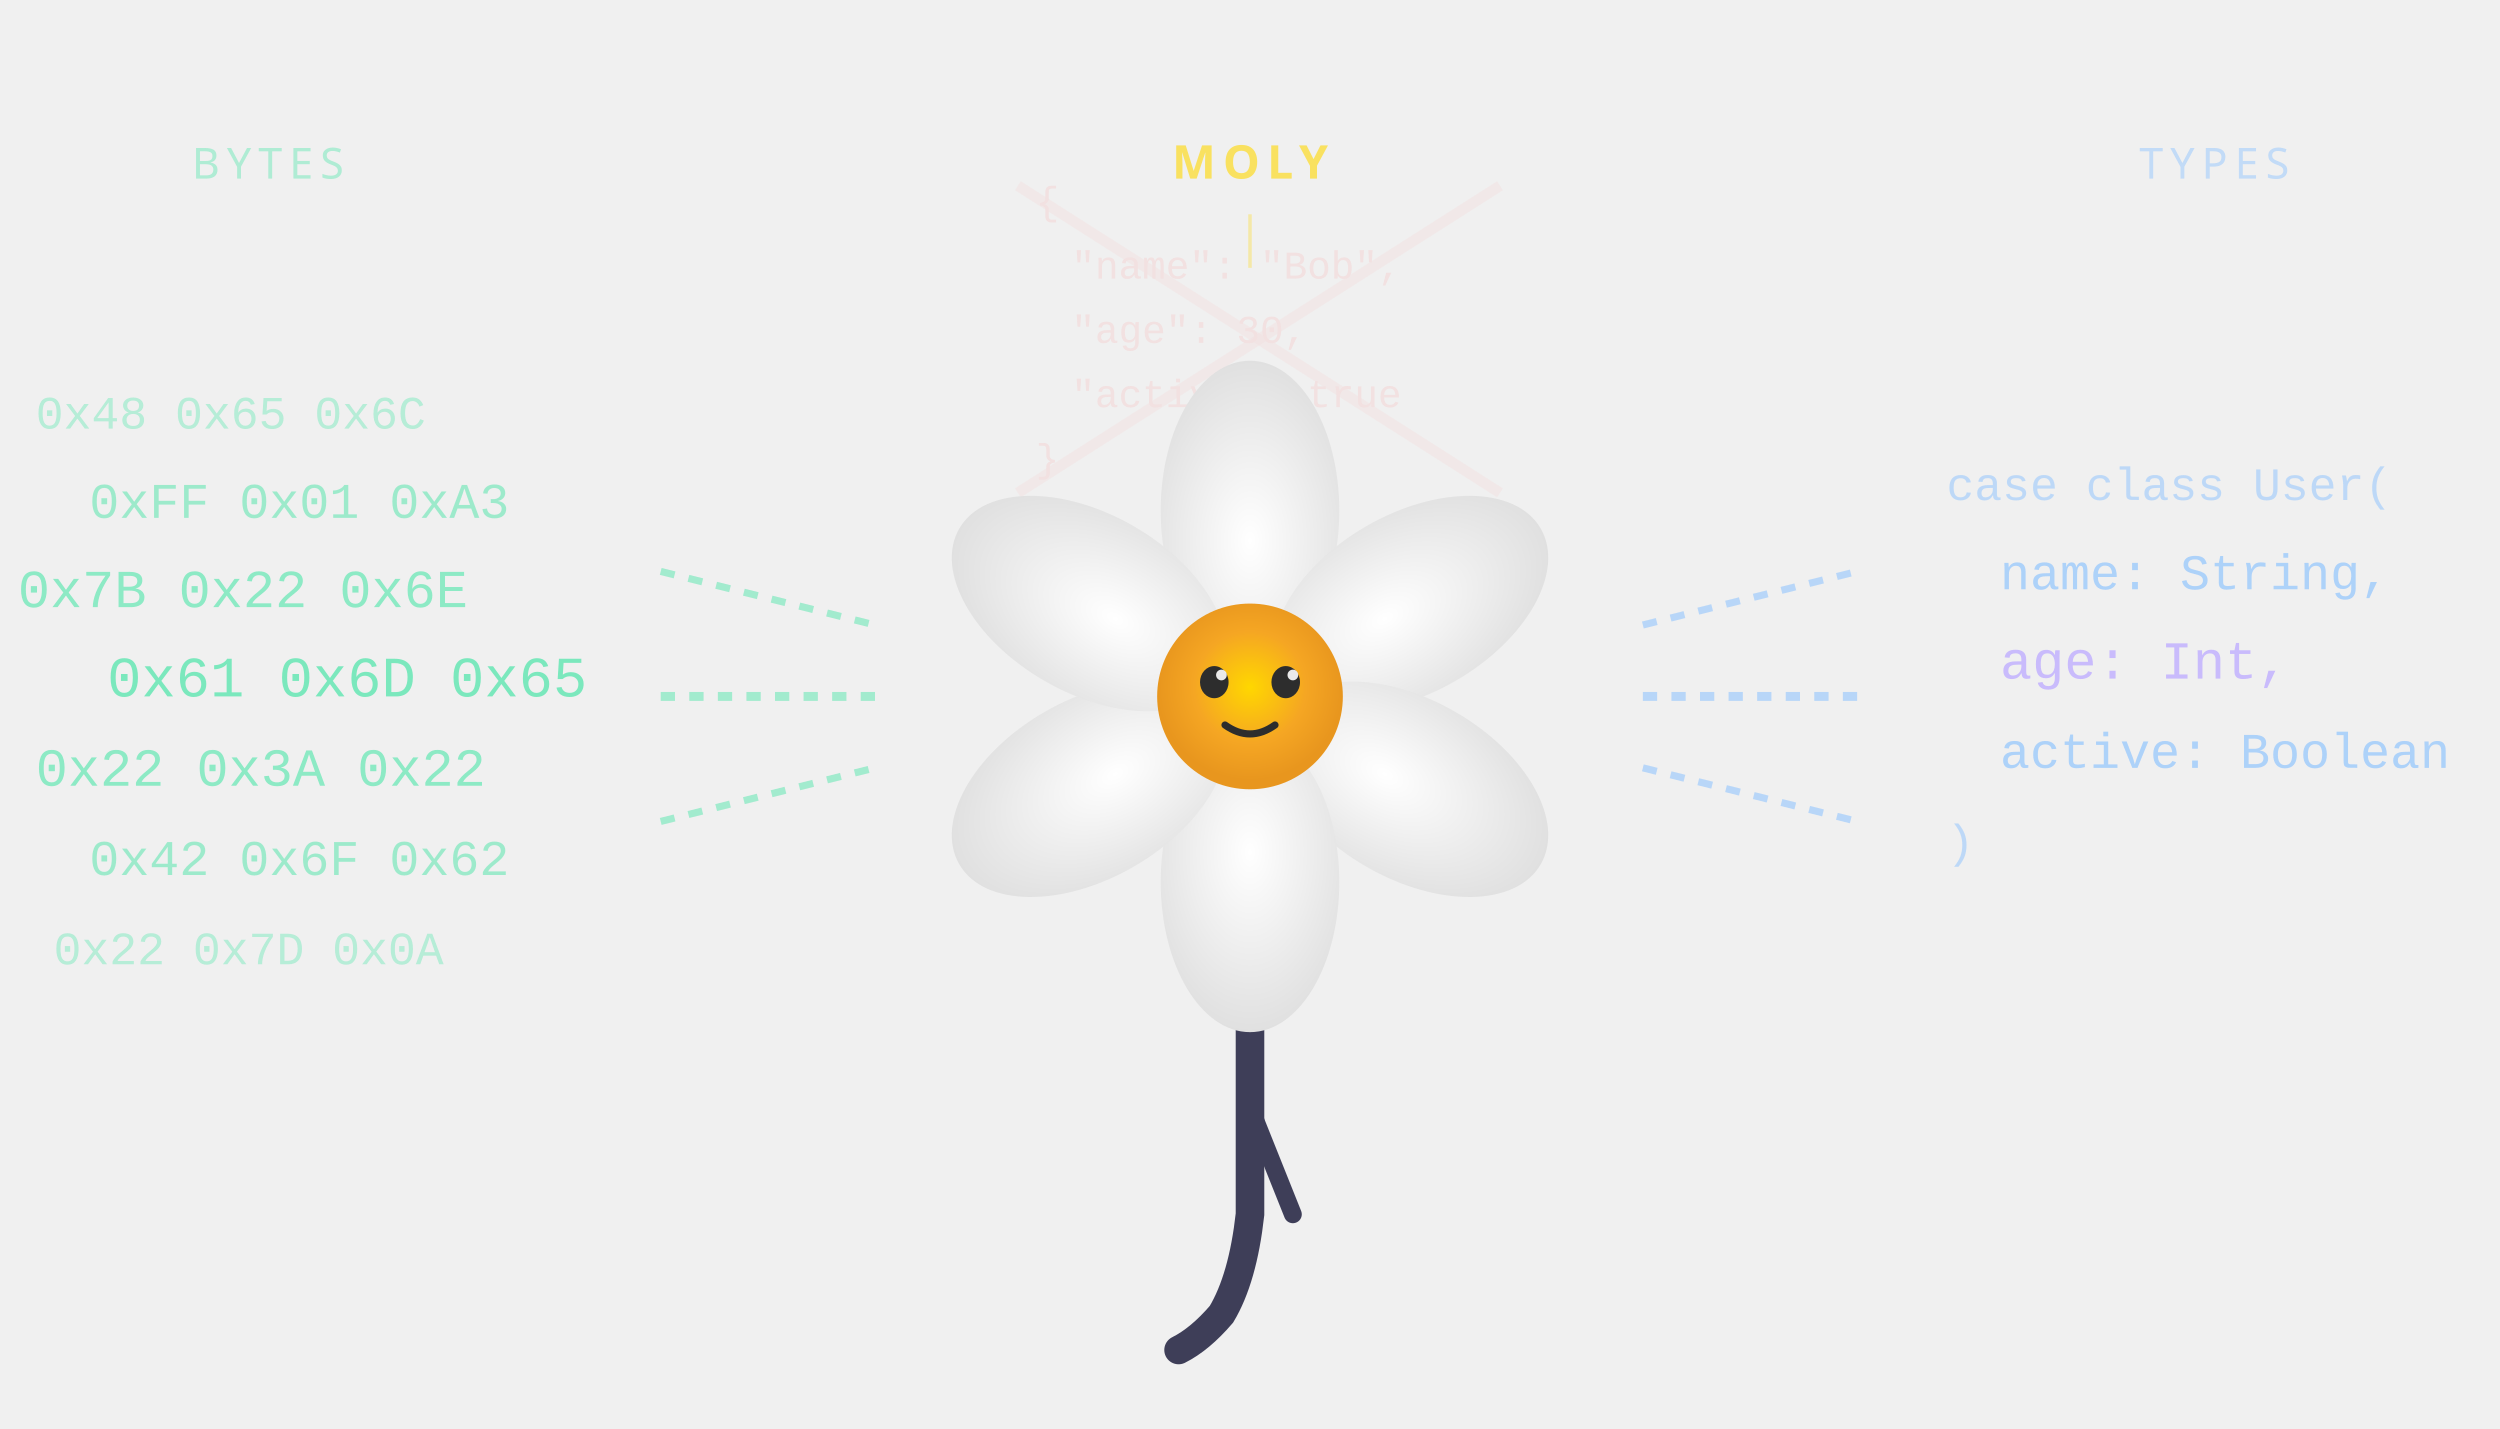
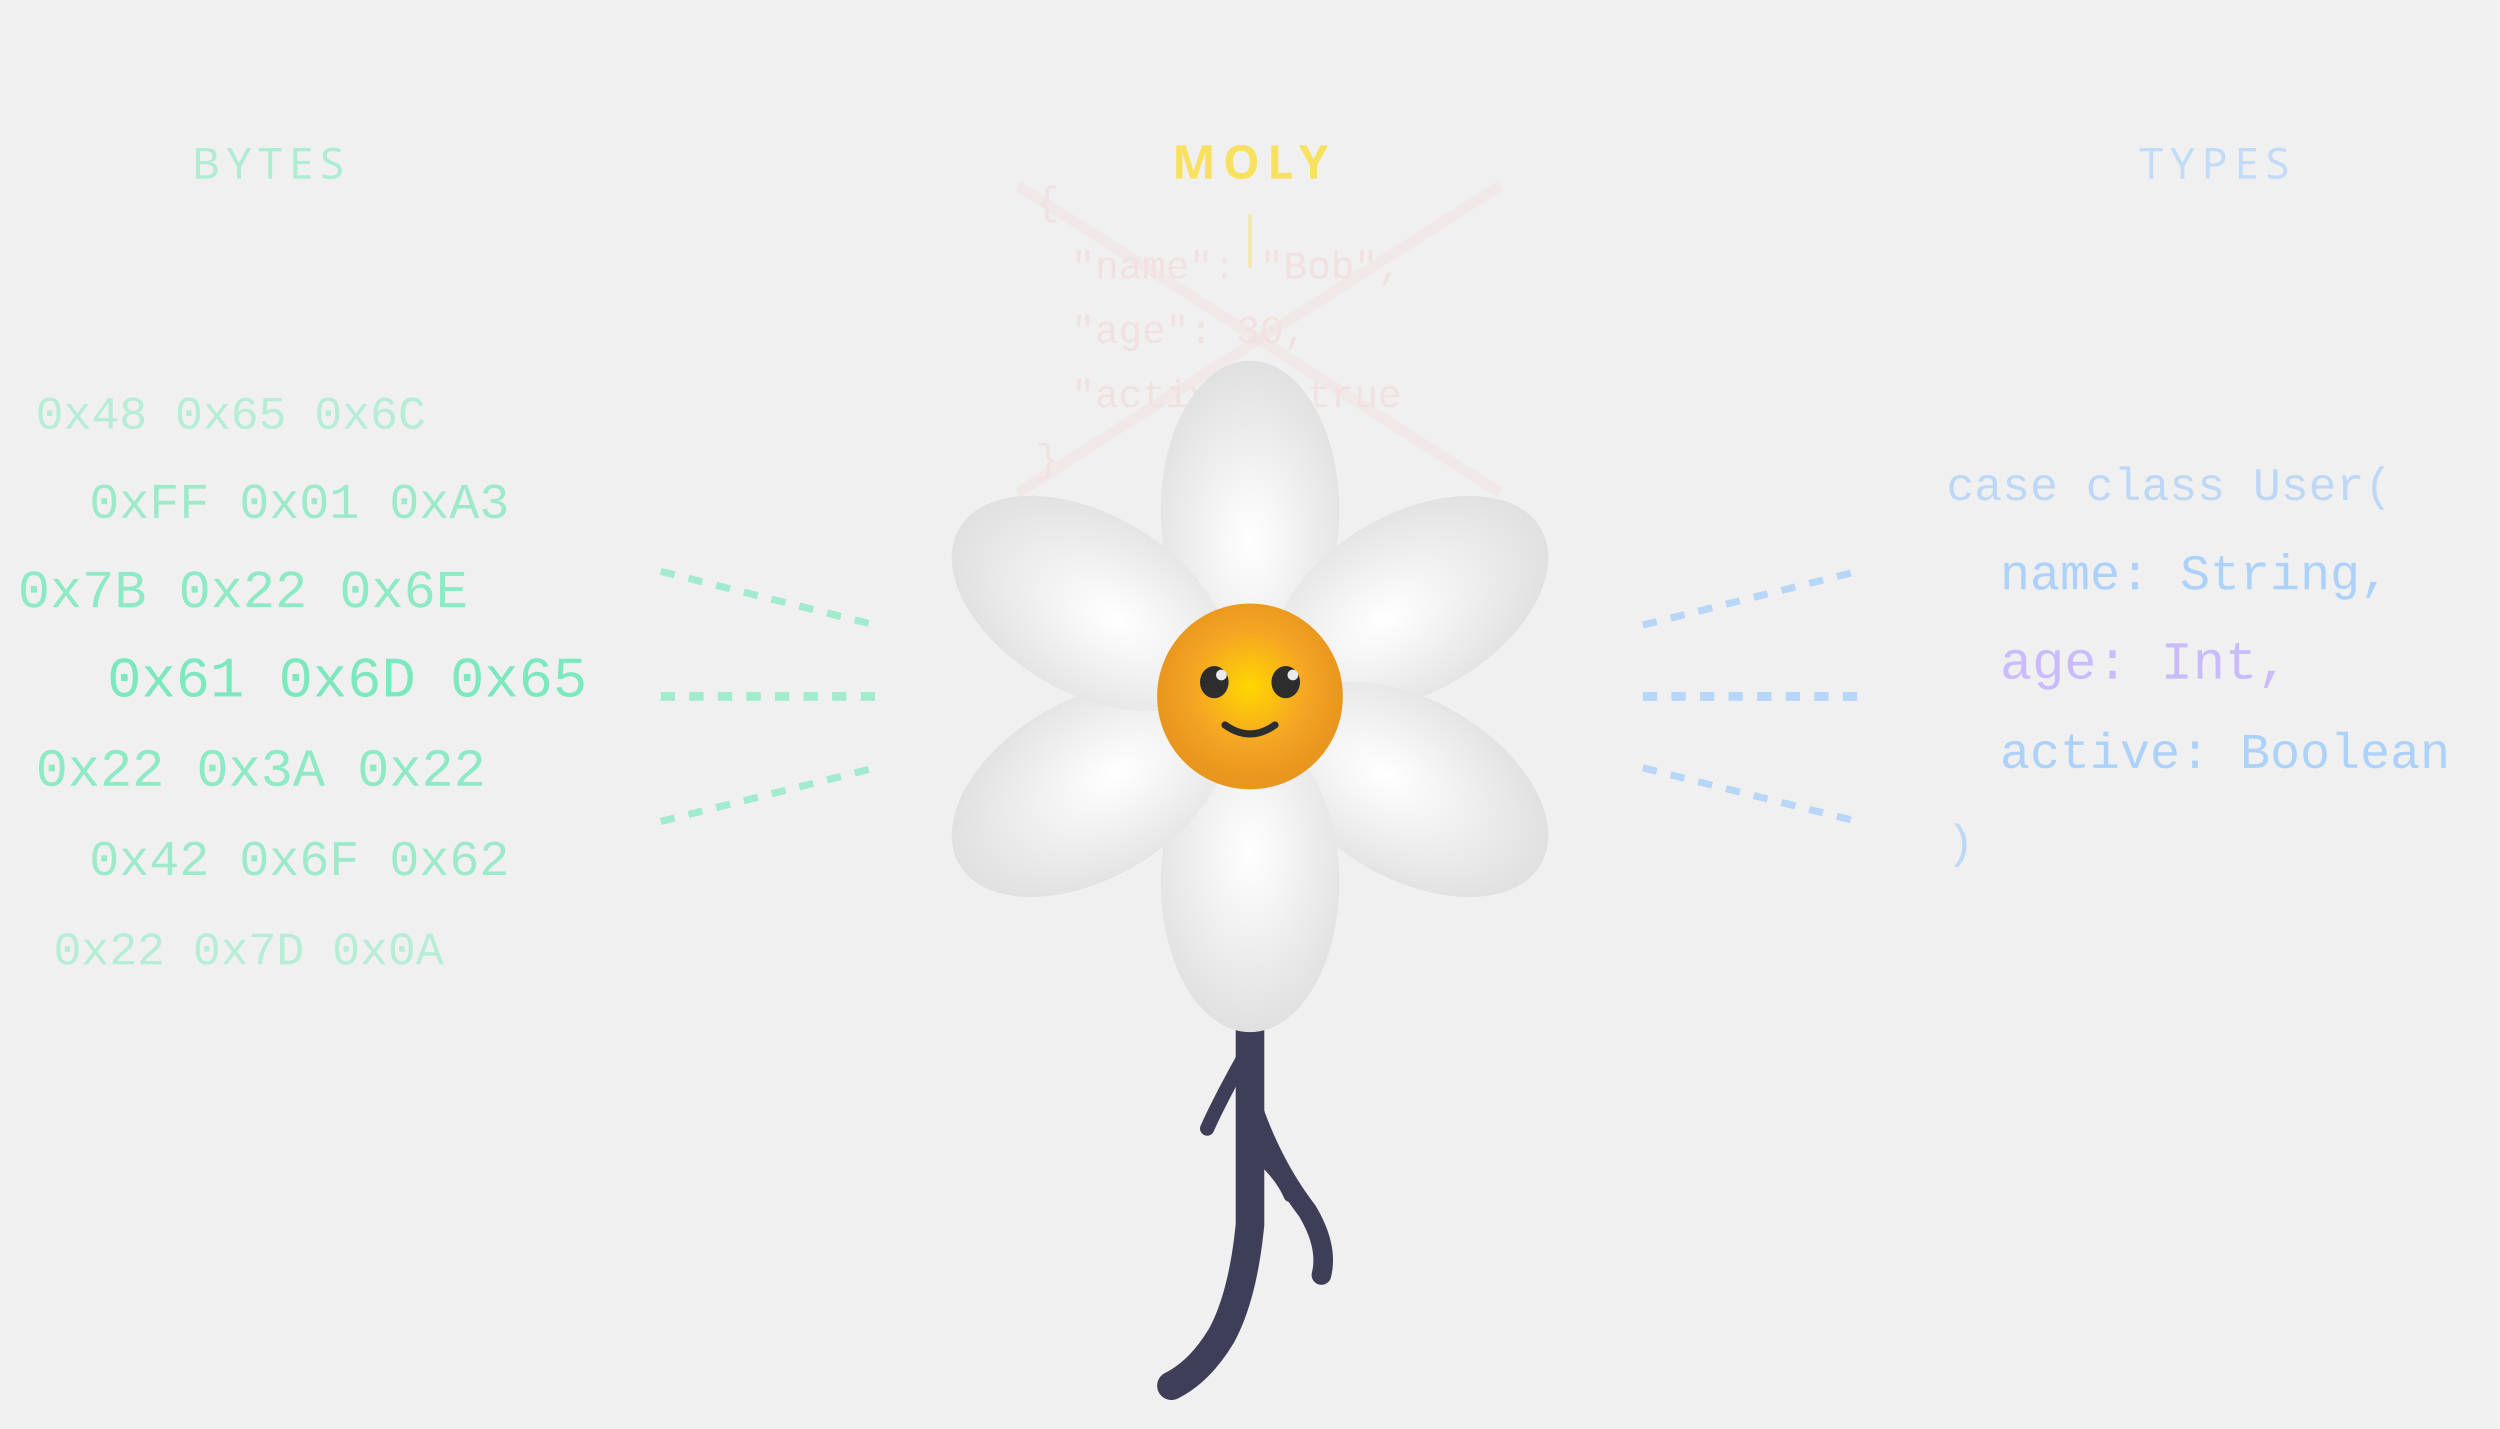
<svg xmlns="http://www.w3.org/2000/svg" viewBox="0 0 700 400" width="700" height="400">
  <defs>
    <radialGradient id="center-glow" cx="50%" cy="45%" r="50%">
      <stop offset="0%" stop-color="#FFD700" />
      <stop offset="60%" stop-color="#F5A623" />
      <stop offset="100%" stop-color="#E8961E" />
    </radialGradient>
    <radialGradient id="petal-grad" cx="50%" cy="60%" r="60%">
      <stop offset="0%" stop-color="#FFFFFF" />
      <stop offset="100%" stop-color="#E0E0E0" />
    </radialGradient>
    <filter id="glow">
      <feGaussianBlur stdDeviation="4" result="blur" />
      <feMerge>
        <feMergeNode in="blur" />
        <feMergeNode in="SourceGraphic" />
      </feMerge>
    </filter>
    <filter id="soft-shadow">
      <feDropShadow dx="0" dy="2" stdDeviation="3" flood-color="#000" flood-opacity="0.15" />
    </filter>
    <style>
      .code-text { font-family: 'Courier New', monospace; }
      .json-text { font-family: 'Courier New', monospace; }
    </style>
  </defs>
  <g opacity="0.9">
    <text class="code-text" x="10" y="120" fill="#6EE7B7" font-size="13" opacity="0.5">0x48 0x65 0x6C</text>
    <text class="code-text" x="25" y="145" fill="#6EE7B7" font-size="14" opacity="0.7">0xFF 0x01 0xA3</text>
    <text class="code-text" x="5" y="170" fill="#6EE7B7" font-size="15" opacity="0.85">0x7B 0x22 0x6E</text>
    <text class="code-text" x="30" y="195" fill="#6EE7B7" font-size="16" opacity="1.0">0x61 0x6D 0x65</text>
    <text class="code-text" x="10" y="220" fill="#6EE7B7" font-size="15" opacity="0.85">0x22 0x3A 0x22</text>
    <text class="code-text" x="25" y="245" fill="#6EE7B7" font-size="14" opacity="0.7">0x42 0x6F 0x62</text>
    <text class="code-text" x="15" y="270" fill="#6EE7B7" font-size="13" opacity="0.5">0x22 0x7D 0x0A</text>
  </g>
  <g opacity="0.6">
    <path d="M185 160 L245 175" stroke="#6EE7B7" stroke-width="2" fill="none" stroke-dasharray="4 4">
      <animate attributeName="stroke-dashoffset" from="0" to="-8" dur="1s" repeatCount="indefinite" />
    </path>
    <path d="M185 195 L245 195" stroke="#6EE7B7" stroke-width="2.5" fill="none" stroke-dasharray="4 4">
      <animate attributeName="stroke-dashoffset" from="0" to="-8" dur="0.8s" repeatCount="indefinite" />
    </path>
    <path d="M185 230 L245 215" stroke="#6EE7B7" stroke-width="2" fill="none" stroke-dasharray="4 4">
      <animate attributeName="stroke-dashoffset" from="0" to="-8" dur="1.1s" repeatCount="indefinite" />
    </path>
  </g>
  <g transform="translate(290, 60)" opacity="0.12">
    <text class="json-text" x="0" y="0" fill="#FF6B6B" font-size="11">{</text>
    <text class="json-text" x="10" y="18" fill="#FF6B6B" font-size="11">"name": "Bob",</text>
    <text class="json-text" x="10" y="36" fill="#FF6B6B" font-size="11">"age": 30,</text>
    <text class="json-text" x="10" y="54" fill="#FF6B6B" font-size="11">"active": true</text>
    <text class="json-text" x="0" y="72" fill="#FF6B6B" font-size="11">}</text>
    <line x1="-5" y1="-8" x2="130" y2="78" stroke="#FF6B6B" stroke-width="3" opacity="0.5" />
    <line x1="130" y1="-8" x2="-5" y2="78" stroke="#FF6B6B" stroke-width="3" opacity="0.5" />
  </g>
  <g filter="soft-shadow">
-     <path d="M350 265 L350 340 Q348 358 342 368 Q336 375 330 378" stroke="#3E3E58" stroke-width="8" fill="none" stroke-linecap="round" />
-     <path d="M350 310 Q356 325 362 340" stroke="#3E3E58" stroke-width="5" fill="none" stroke-linecap="round" />
+     <path d="M350 265 L350 343 Q348 363 342 374 Q336 384 328 388" stroke="#3E3E58" stroke-width="8" fill="none" stroke-linecap="round" />
+     <path d="M350 308 Q356 326 366 339 Q372 349 370 357" stroke="#3E3E58" stroke-width="5.5" fill="none" stroke-linecap="round" />
+     <path d="M350 293 Q342 307 338 316" stroke="#3E3E58" stroke-width="4" fill="none" stroke-linecap="round" />
+     <path d="M350 322 Q358 328 361 335" stroke="#3E3E58" stroke-width="3" fill="none" stroke-linecap="round" />
    <g transform="translate(350, 195)">
      <ellipse cx="0" cy="-52" rx="25" ry="42" fill="url(#petal-grad)" transform="rotate(0)" />
      <ellipse cx="0" cy="-52" rx="25" ry="42" fill="url(#petal-grad)" transform="rotate(60)" />
      <ellipse cx="0" cy="-52" rx="25" ry="42" fill="url(#petal-grad)" transform="rotate(120)" />
      <ellipse cx="0" cy="-52" rx="25" ry="42" fill="url(#petal-grad)" transform="rotate(180)" />
      <ellipse cx="0" cy="-52" rx="25" ry="42" fill="url(#petal-grad)" transform="rotate(240)" />
      <ellipse cx="0" cy="-52" rx="25" ry="42" fill="url(#petal-grad)" transform="rotate(300)" />
    </g>
    <circle cx="350" cy="195" r="26" fill="url(#center-glow)" filter="glow" />
    <ellipse cx="340" cy="191" rx="4" ry="4.5" fill="#2D2D2D" />
    <ellipse cx="360" cy="191" rx="4" ry="4.5" fill="#2D2D2D" />
    <circle cx="342" cy="189" r="1.5" fill="#FFF" opacity="0.9" />
    <circle cx="362" cy="189" r="1.5" fill="#FFF" opacity="0.9" />
    <path d="M343 203 Q350 208 357 203" stroke="#2D2D2D" stroke-width="2" fill="none" stroke-linecap="round" />
  </g>
  <g opacity="0.6">
    <path d="M460 175 L520 160" stroke="#93C5FD" stroke-width="2" fill="none" stroke-dasharray="4 4">
      <animate attributeName="stroke-dashoffset" from="0" to="-8" dur="1s" repeatCount="indefinite" />
    </path>
    <path d="M460 195 L520 195" stroke="#93C5FD" stroke-width="2.5" fill="none" stroke-dasharray="4 4">
      <animate attributeName="stroke-dashoffset" from="0" to="-8" dur="0.8s" repeatCount="indefinite" />
    </path>
    <path d="M460 215 L520 230" stroke="#93C5FD" stroke-width="2" fill="none" stroke-dasharray="4 4">
      <animate attributeName="stroke-dashoffset" from="0" to="-8" dur="1.1s" repeatCount="indefinite" />
    </path>
  </g>
  <g opacity="0.9">
    <text class="code-text" x="545" y="140" fill="#93C5FD" font-size="13" opacity="0.6">case class User(</text>
    <text class="code-text" x="560" y="165" fill="#93C5FD" font-size="14" opacity="0.8">name: String,</text>
    <text class="code-text" x="560" y="190" fill="#C4B5FD" font-size="15" opacity="1.0">age: Int,</text>
    <text class="code-text" x="560" y="215" fill="#93C5FD" font-size="14" opacity="0.8">active: Boolean</text>
    <text class="code-text" x="545" y="240" fill="#93C5FD" font-size="13" opacity="0.6">)</text>
  </g>
  <text x="75" y="50" fill="#6EE7B7" font-family="sans-serif" font-size="12" text-anchor="middle" opacity="0.5" letter-spacing="2">BYTES</text>
  <text x="350" y="50" fill="#FFD700" font-family="sans-serif" font-size="13" text-anchor="middle" opacity="0.6" letter-spacing="2" font-weight="bold">MOLY</text>
  <text x="620" y="50" fill="#93C5FD" font-family="sans-serif" font-size="12" text-anchor="middle" opacity="0.5" letter-spacing="2">TYPES</text>
  <line x1="350" y1="60" x2="350" y2="75" stroke="#FFD700" stroke-width="1" opacity="0.3" />
</svg>
